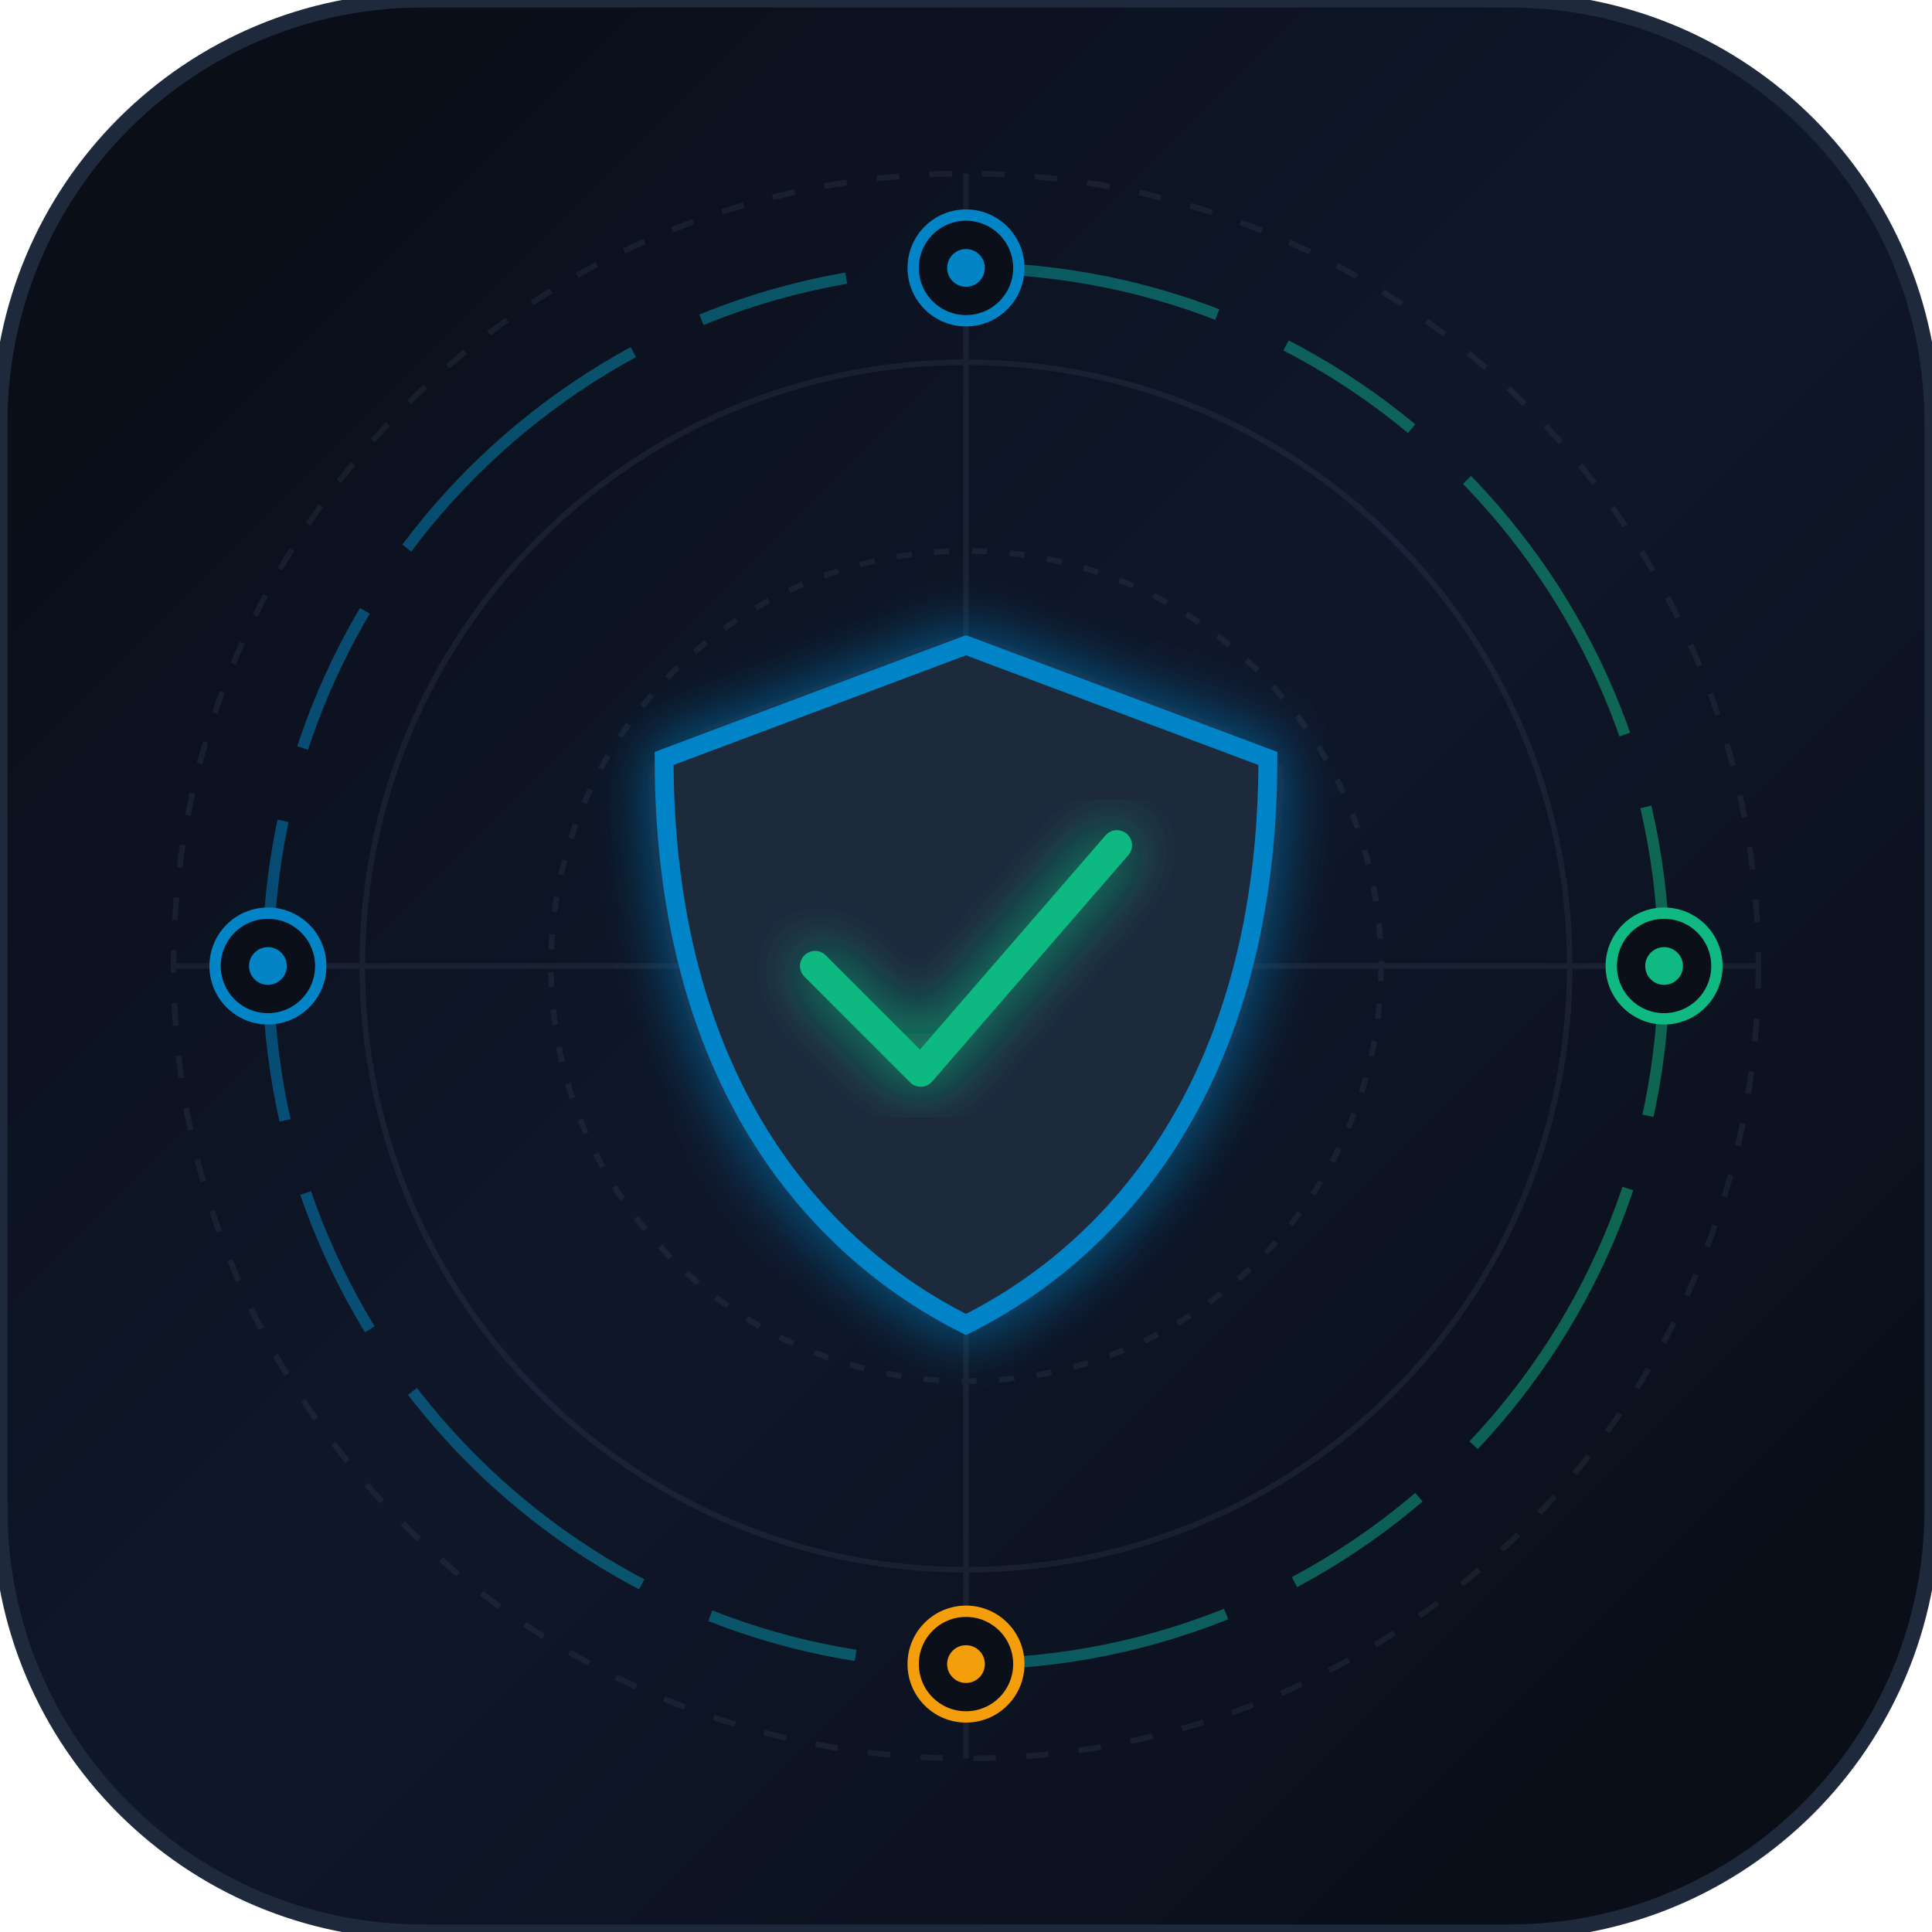
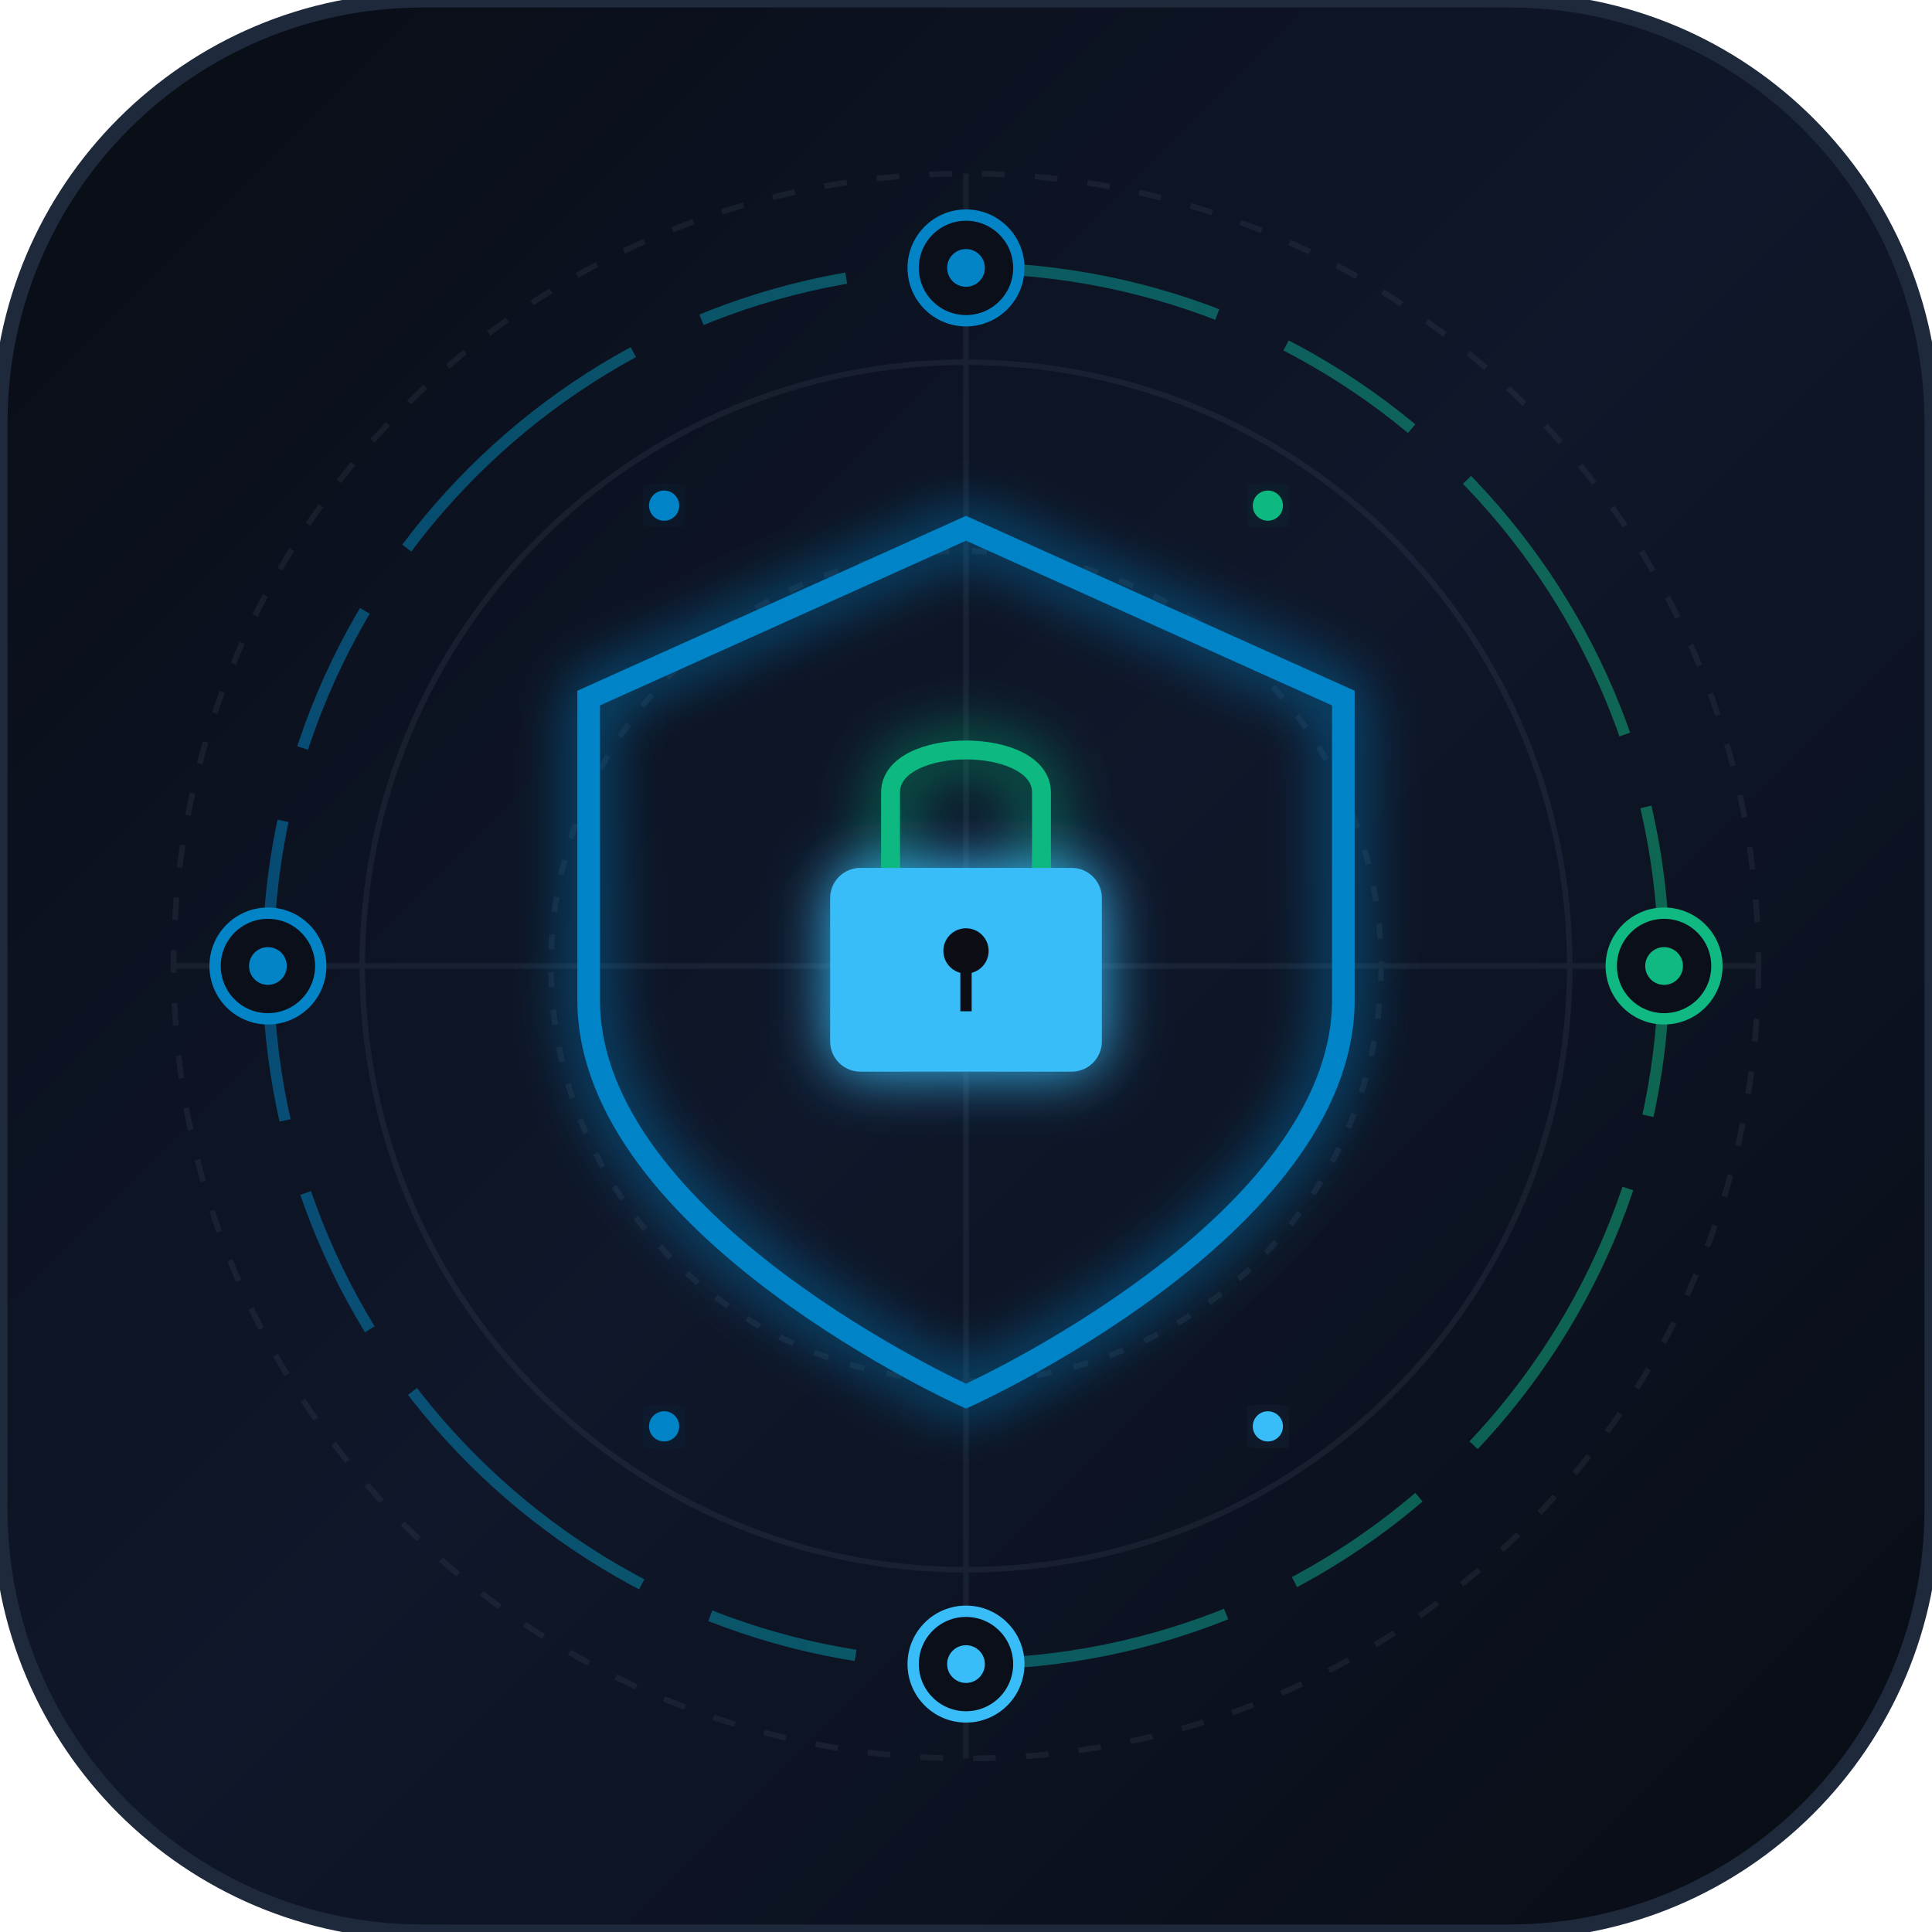
<svg xmlns="http://www.w3.org/2000/svg" viewBox="0 0 512 512" width="100%" height="100%">
  <defs>
    <linearGradient id="bg-grad" x1="0%" y1="0%" x2="100%" y2="100%">
      <stop offset="0%" stop-color="#080C14" />
      <stop offset="50%" stop-color="#0F172A" />
      <stop offset="100%" stop-color="#080C14" />
+     </linearGradient>
+     <linearGradient id="primary-grad" x1="0%" y1="0%" x2="100%" y2="100%">
+       <stop offset="0%" stop-color="#0284C7" />
+       <stop offset="50%" stop-color="#10B981" />
+       <stop offset="100%" stop-color="#38BDF8" />
    </linearGradient>
    <linearGradient id="accent-cyan" x1="0%" y1="0%" x2="100%" y2="0%">
      <stop offset="0%" stop-color="#0284C7" />
      <stop offset="100%" stop-color="#10B981" />
    </linearGradient>
    <filter id="glow" x="-20%" y="-20%" width="140%" height="140%">
      <feGaussianBlur stdDeviation="8" result="blur" />
      <feComposite in="SourceGraphic" in2="blur" operator="over" />
    </filter>
  </defs>
  <rect width="512" height="512" rx="112" fill="url(#bg-grad)" stroke="#1E293B" stroke-width="4" />
  <g opacity="0.2" stroke="#475569" stroke-width="1.5">
    <circle cx="256" cy="256" r="210" fill="none" stroke-dasharray="6 8" />
    <circle cx="256" cy="256" r="160" fill="none" />
    <circle cx="256" cy="256" r="110" fill="none" stroke-dasharray="4 6" />
    <line x1="256" y1="46" x2="256" y2="466" />
    <line x1="46" y1="256" x2="466" y2="256" />
  </g>
  <circle cx="256" cy="256" r="185" fill="none" stroke="url(#accent-cyan)" stroke-width="3" opacity="0.5" stroke-dasharray="40 20 80 20" />
  <g fill="#0B0F19" stroke-width="3">
    <circle cx="256" cy="71" r="14" stroke="#0284C7" />
    <circle cx="256" cy="71" r="5" fill="#0284C7" />
    <circle cx="441" cy="256" r="14" stroke="#10B981" />
    <circle cx="441" cy="256" r="5" fill="#10B981" />
-     <circle cx="256" cy="441" r="14" stroke="#F59E0B" />
-     <circle cx="256" cy="441" r="5" fill="#F59E0B" />
+     <circle cx="256" cy="441" r="14" stroke="#38BDF8" />
+     <circle cx="256" cy="441" r="5" fill="#38BDF8" />
    <circle cx="71" cy="256" r="14" stroke="#0284C7" />
    <circle cx="71" cy="256" r="5" fill="#0284C7" />
  </g>
-   <g transform="translate(156, 156)" filter="url(#glow)">
-     <path d="M 100 15 L 180 45 C 180 130 140 175 100 195 C 60 175 20 130 20 45 Z" fill="#1E293B" stroke="#0284C7" stroke-width="5" />
-     <path d="M 60 100 L 88 128 L 140 68" fill="none" stroke="#10B981" stroke-width="8" stroke-linecap="round" stroke-linejoin="round" filter="url(#glow)" />
+   <g filter="url(#glow)">
+     <path d="M 256 140 L 356 185 V 265 C 356 325 256 370 256 370 C 256 370 156 325 156 265 V 185 Z" fill="none" stroke="#0284C7" stroke-width="6" />
+     <path d="M 236 230 V 210 C 236 195 276 195 276 210 V 230" fill="none" stroke="#10B981" stroke-width="5" />
+     <rect x="220" y="230" width="72" height="54" rx="8" fill="#38BDF8" />
+     <circle cx="256" cy="252" r="6" fill="#0B0F19" />
+     <line x1="256" y1="256" x2="256" y2="268" stroke="#0B0F19" stroke-width="3" />
  </g>
+   <circle cx="176" cy="134" r="4" fill="#0284C7" filter="url(#glow)" />
+   <circle cx="336" cy="134" r="4" fill="#10B981" filter="url(#glow)" />
+   <circle cx="336" cy="378" r="4" fill="#38BDF8" filter="url(#glow)" />
+   <circle cx="176" cy="378" r="4" fill="#0284C7" filter="url(#glow)" />
</svg>
